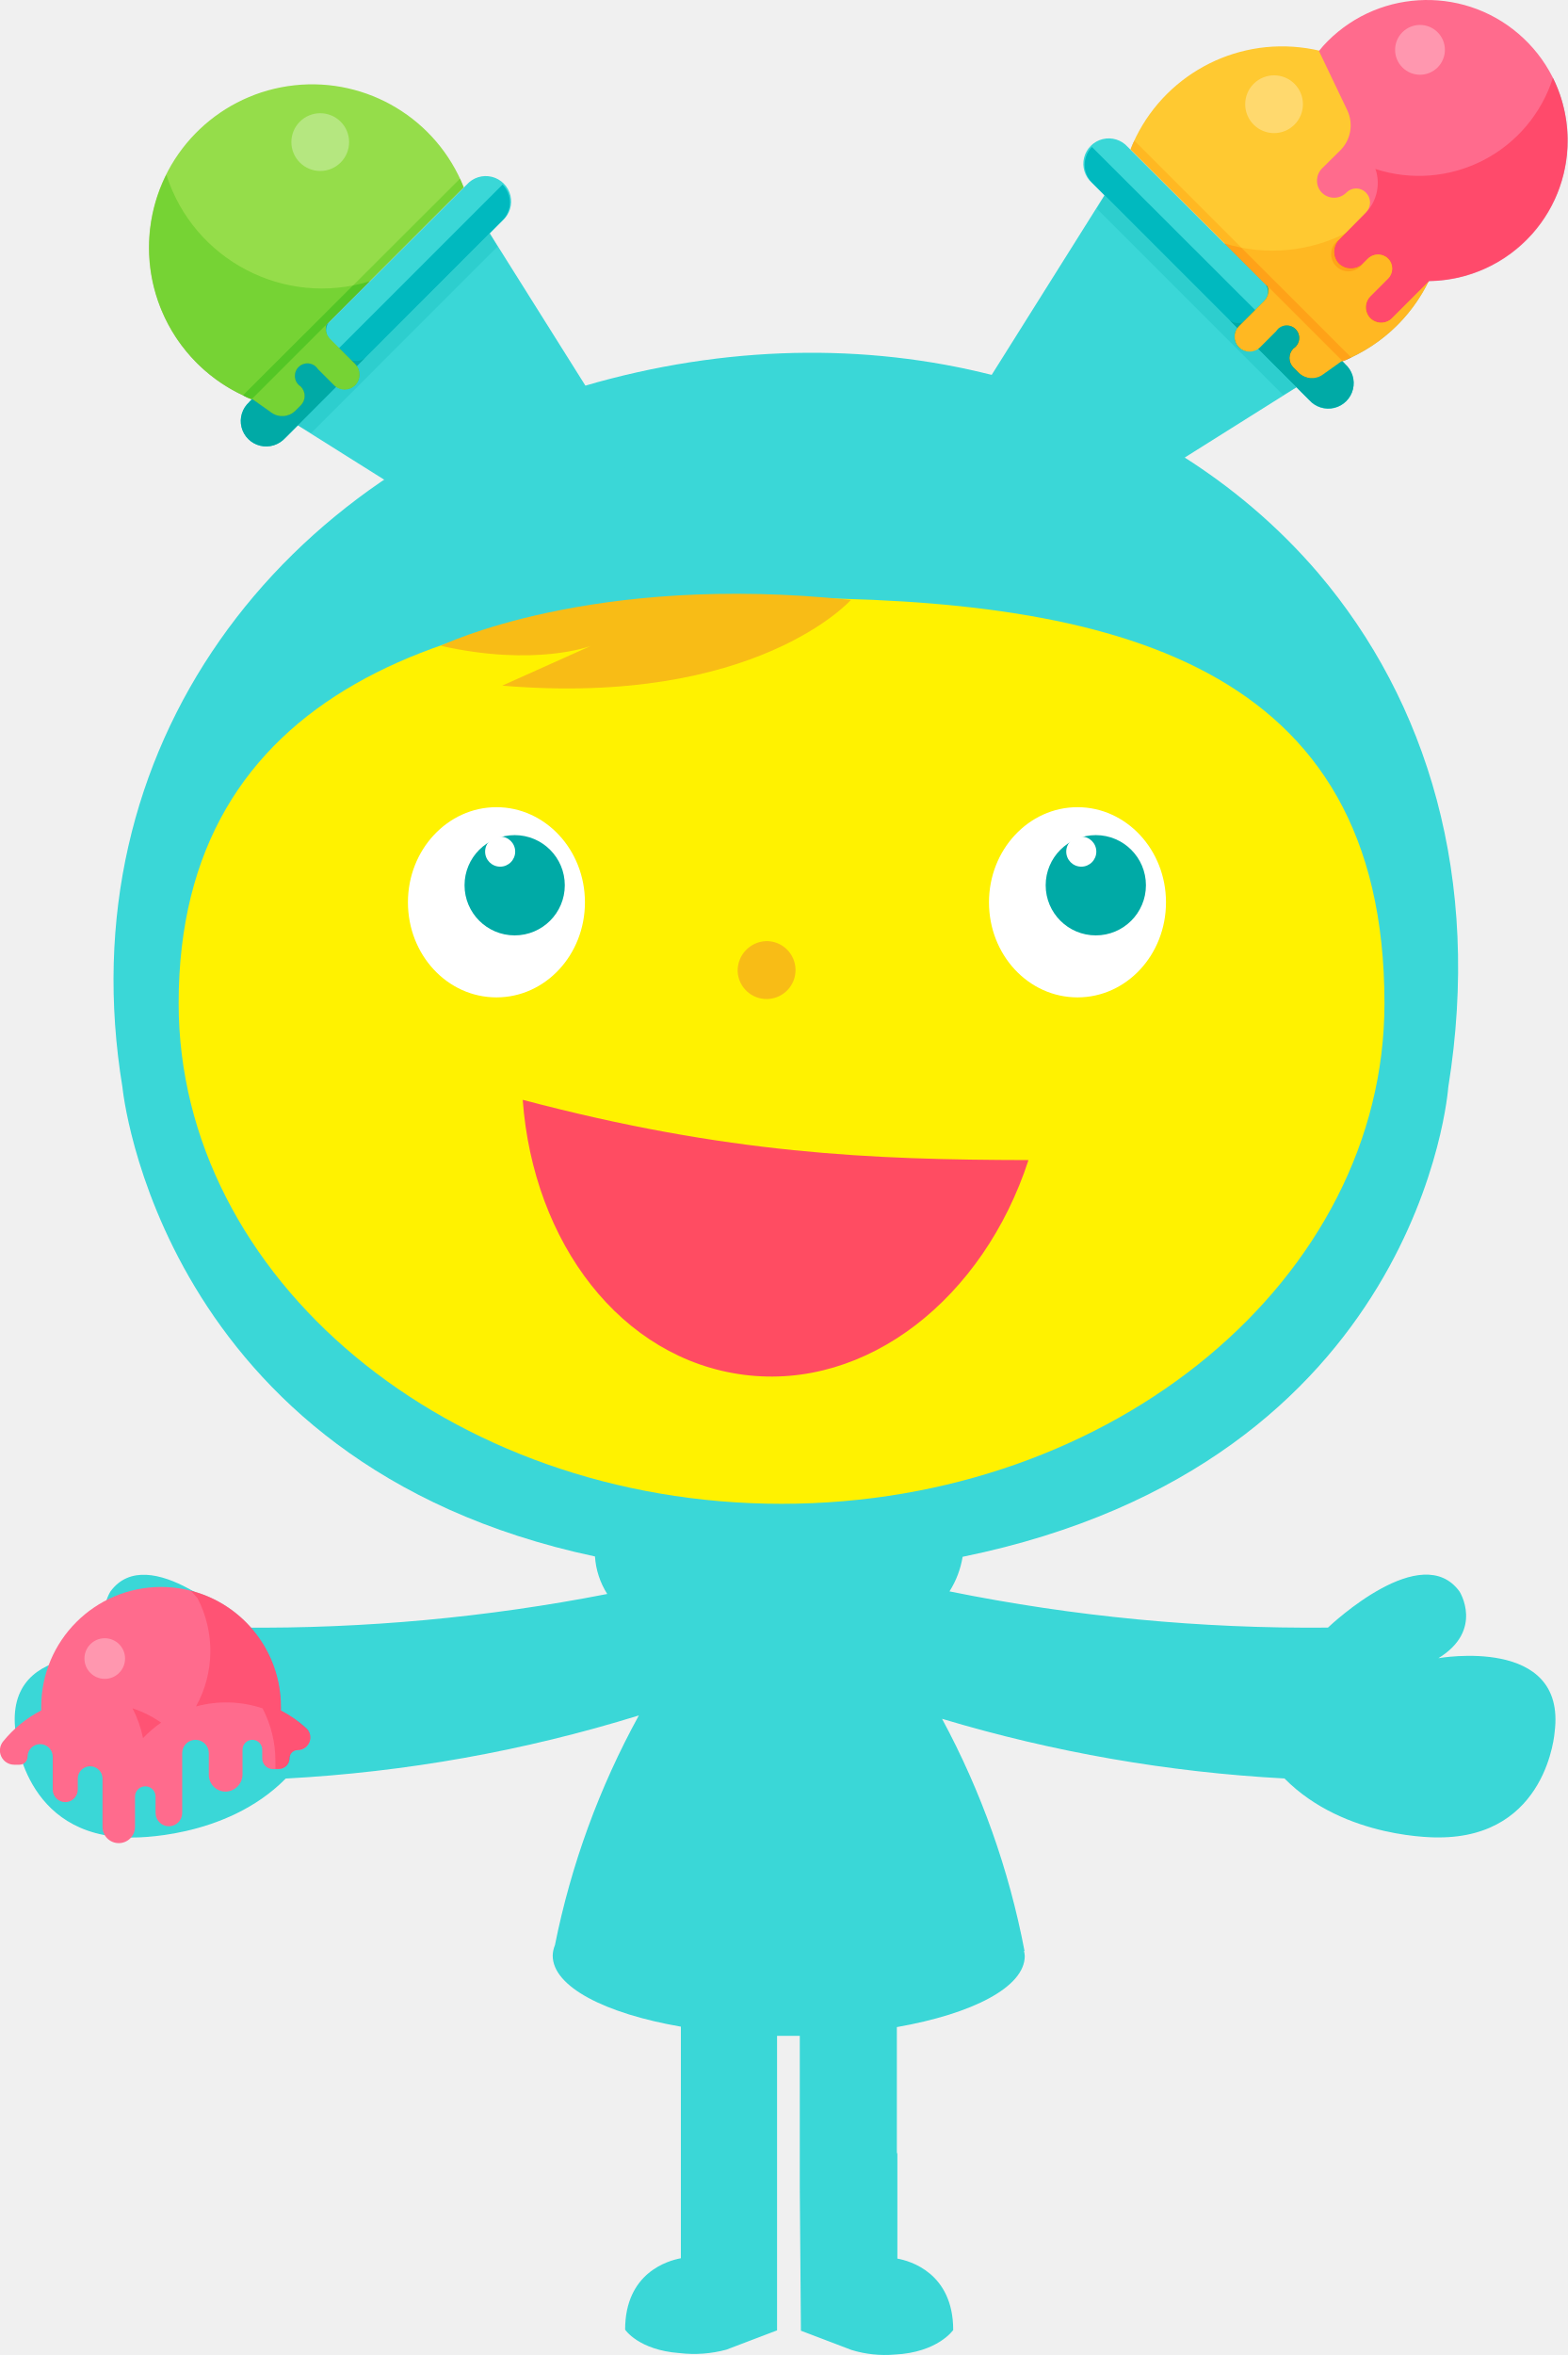
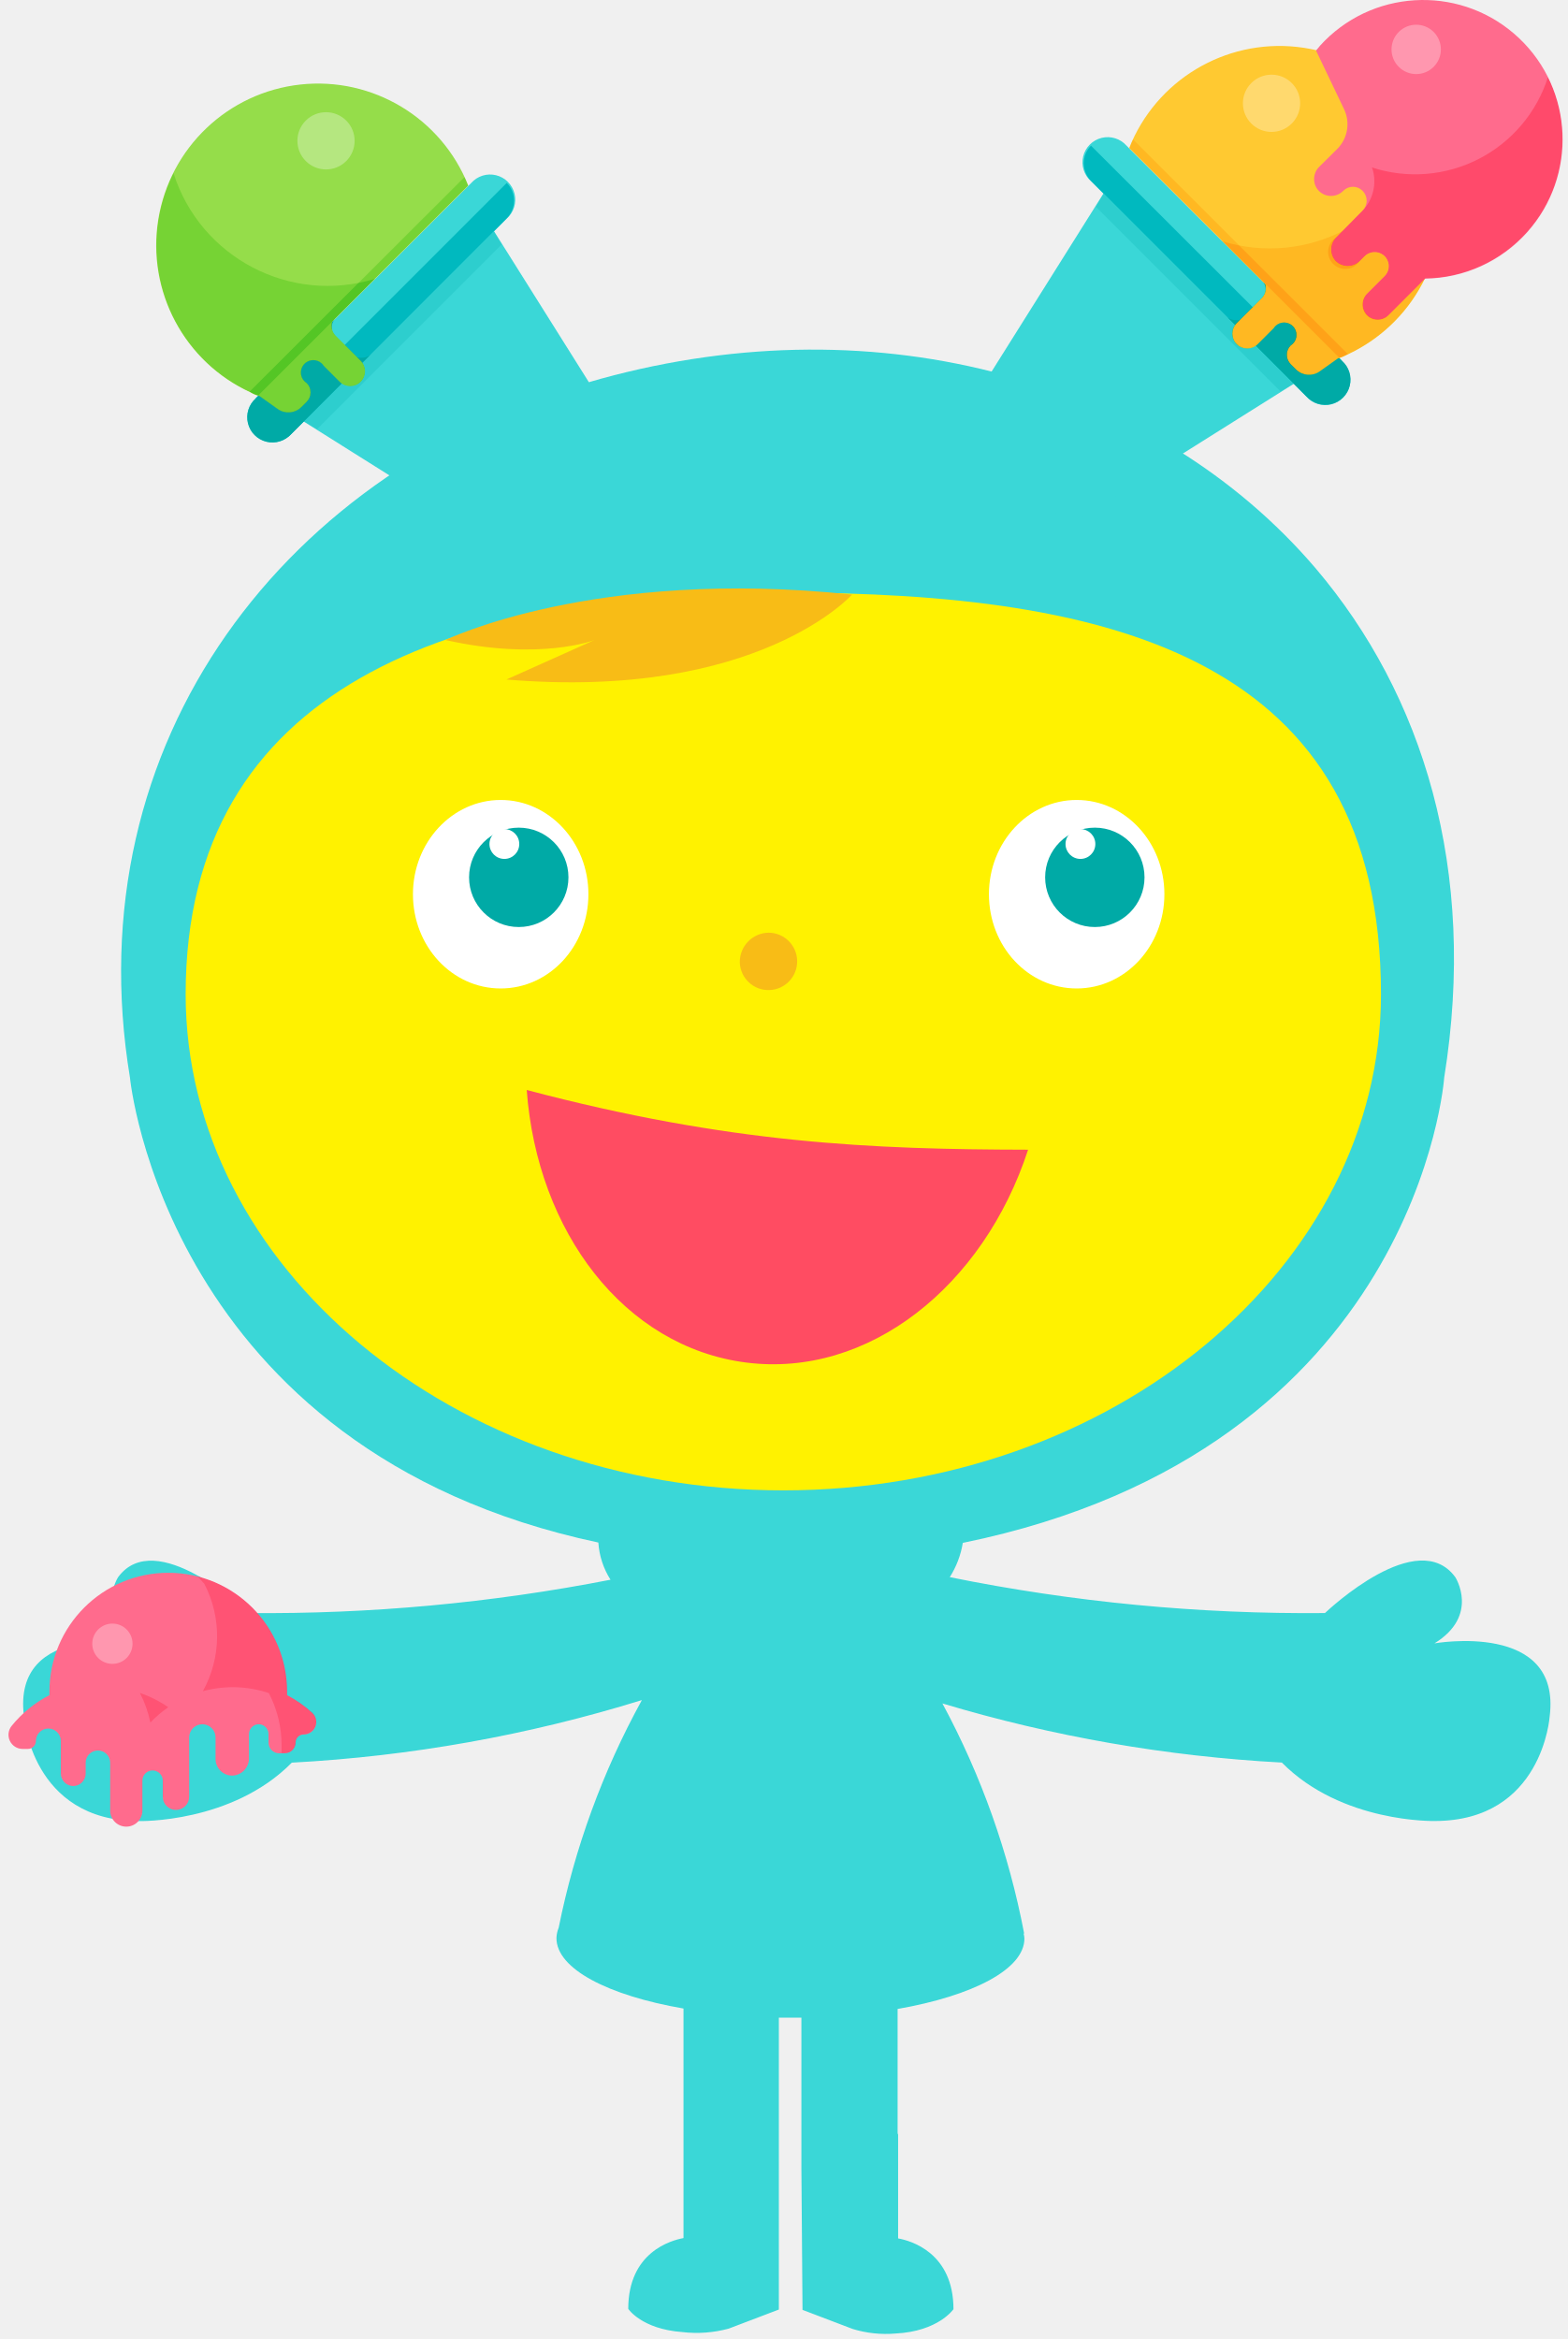
- <svg xmlns="http://www.w3.org/2000/svg" viewBox="0 0 181.38 272.41">
-   <defs>
-     <style>.cls-1{isolation:isolate;}.cls-2{fill:#3ad7d7;}.cls-3{fill:#fff200;}.cls-12,.cls-4{fill:#fff;}.cls-5{fill:#00aaa6;}.cls-6{fill:#f8bc16;}.cls-7{fill:#ff4c62;}.cls-13,.cls-17,.cls-8{fill:#231f20;}.cls-12,.cls-16,.cls-8{opacity:0.3;}.cls-13,.cls-16,.cls-8{mix-blend-mode:overlay;}.cls-9{fill:#00b9bf;}.cls-10{fill:#641803;}.cls-11{fill:#ffc931;}.cls-13{opacity:0.4;}.cls-14{fill:#ff6b8d;}.cls-15{fill:#95dd4a;}</style>
-   </defs>
-   <g class="cls-1">
-     <g id="Layer_2" data-name="Layer 2">
-       <g id="Layer_1-2" data-name="Layer 1">
-         <path class="cls-2" d="M166.43,191.81c5.29-3.25,2.44-7.72,2.44-7.72-4.37-6-14.73,3.72-15.22,4.18a210.59,210.59,0,0,1-43.79-4.19,10.72,10.72,0,0,0,1.52-4c53.14-10.86,56.19-54.31,56.19-54.31,3.9-24.23-2.46-44.67-15-59.43C134,44.59,101.86,35.19,69.09,44.22,32.38,54.35,7.68,86.5,14.17,125.78c0,0,4.17,43.53,54.67,54.26a9.22,9.22,0,0,0,1.42,4.34A210.43,210.43,0,0,1,28,188.27c-.49-.46-10.85-10.14-15.22-4.18,0,0-2.85,4.47,2.44,7.72,0,0-14.87-2.65-13.42,8.54,0,0,.81,12.2,13.42,12.2,0,0,10.85.27,17.84-6.82a168.56,168.56,0,0,0,40.86-7.3A93.16,93.16,0,0,0,64.21,225a3.38,3.38,0,0,0-.26,1.21c0,3.58,6,6.69,14.83,8.22v18.57h0v8.22c-1.47.27-6.45,1.66-6.45,8.26,0,0,1.55,2.36,6.3,2.71a14.29,14.29,0,0,0,5.42-.4l5.86-2.23V259.38l0-6.33h0v-1.21l0-2.95,0,0V235.49h2.63v13.38l0-.06,0,4.23h0l.13,16.56,5.86,2.23a13.21,13.21,0,0,0,5,.53c5-.25,6.76-2.84,6.76-2.84,0-6.6-5-8-6.46-8.26V248.91a.59.59,0,0,1-.06.25V234.48c8.79-1.54,14.8-4.64,14.8-8.22a3.17,3.17,0,0,0-.09-.59h.06A93.42,93.42,0,0,0,109,198.82a169.28,169.28,0,0,0,39.62,6.9c7,7.09,17.84,6.82,17.84,6.82,12.6,0,13.42-12.2,13.42-12.2C181.29,189.16,166.43,191.81,166.43,191.81Z" />
-         <path class="cls-3" d="M160.19,116.05c0,31.76-31.23,57.9-69.76,57.9s-69.76-26.14-69.76-57.9c0-36,31.24-46.88,69.76-46.88S160.19,76.75,160.19,116.05Z" />
-         <path class="cls-4" d="M114.43,104.37c0,6.08,4.56,11,10.24,11s10.24-4.93,10.24-11-4.59-11-10.24-11S114.43,98.3,114.43,104.37Z" />
-         <circle class="cls-5" cx="126.79" cy="102.4" r="5.8" />
-         <circle class="cls-4" cx="125.11" cy="98.51" r="1.74" />
-         <path class="cls-4" d="M47.2,104.37c0,6.08,4.56,11,10.24,11s10.24-4.93,10.24-11-4.59-11-10.24-11S47.2,98.3,47.2,104.37Z" />
-         <circle class="cls-5" cx="59.55" cy="102.4" r="5.8" />
-         <circle class="cls-4" cx="57.87" cy="98.51" r="1.74" />
-         <path class="cls-6" d="M85.35,112.36a3.35,3.35,0,1,0,3.34-3.5A3.42,3.42,0,0,0,85.35,112.36Z" />
-         <path class="cls-7" d="M119,134.19c-5.22,16-18.68,26.66-32.91,24.84s-24.39-15.25-25.61-31.81C84.23,133.5,100.82,134.15,119,134.19Z" />
-         <path class="cls-6" d="M98.45,69.4s-11,12.38-40.34,9.91l10.26-4.6S62,77.18,51,74.7C51,74.7,68.37,66.21,98.45,69.4Z" />
-         <path class="cls-2" d="M141.14,31.46l-12.69-9.92L111.8,48.05c-1.11,1.86,10.89,13.85,12.75,12.75l26.51-16.66Z" />
-         <polygon class="cls-8" points="128.45 21.54 126.91 24.14 148.46 45.69 151.06 44.14 149.68 42.38 130.22 22.91 128.45 21.54" />
-         <path class="cls-2" d="M155.64,42.11,130.49,17a2.94,2.94,0,1,0-4.15,4.15l25.14,25.14a2.94,2.94,0,1,0,4.15-4.15Z" />
-         <path class="cls-9" d="M126.34,21.11l25.14,25.14a2.94,2.94,0,0,0,4.15,0L126.34,17A2.94,2.94,0,0,0,126.34,21.11Z" />
-         <path class="cls-5" d="M155.64,42.11l-9.3-9.3c.75.75.44,2.3-.71,3.44s-2.69,1.46-3.44.71l9.3,9.3a2.94,2.94,0,1,0,4.15-4.15Z" />
-         <path class="cls-10" d="M164.85,13.38a19.68,19.68,0,0,0-2.4-3.29,20,20,0,0,0-4.73-3.85Z" />
-         <path class="cls-11" d="M156.21,41.41a18.88,18.88,0,1,0-25.41-24.13l15.86,15.86a1.63,1.63,0,0,1-.39,1.66l-2.92,2.92a1.73,1.73,0,0,0,2.45,2.45l1.85-1.85a1.45,1.45,0,1,1,2,2,1.54,1.54,0,0,0,0,2.18l.62.62a2.15,2.15,0,0,0,2.76.23l2.15-1.53h0C155.56,41.75,155.89,41.57,156.21,41.41Z" />
-         <circle class="cls-12" cx="147.41" cy="12.05" r="3.34" transform="translate(34.66 107.77) rotate(-45)" />
-         <path class="cls-13" d="M155.33,41.77c.33-.13.65-.26,1-.41a2.94,2.94,0,0,0-.22-.25L131.25,16.27c-.15.33-.29.66-.42,1Z" />
-         <path class="cls-13" d="M156.21,41.41a18.88,18.88,0,0,0,9-25.59,18.88,18.88,0,0,1-23.59,12.32l5,5a1.63,1.63,0,0,1-.39,1.66l-2.92,2.92a1.73,1.73,0,0,0,2.45,2.45l1.85-1.85a1.45,1.45,0,1,1,2,2,1.54,1.54,0,0,0,0,2.18l.62.62a2.15,2.15,0,0,0,2.76.23l2.15-1.53h0C155.56,41.75,155.89,41.57,156.21,41.41Z" />
-         <path class="cls-14" d="M177.27,27.09A16.27,16.27,0,0,0,153.61,4.77c-.36.36-.7.74-1,1.13l3.27,6.84a4.08,4.08,0,0,1-.79,4.64L153,19.45a2,2,0,0,0-.21,2.66,2,2,0,0,0,3,.16,1.58,1.58,0,0,1,2.25,0l0,0a1.63,1.63,0,0,1,0,2.31L155,27.68a2,2,0,0,0-.1,2.78,2,2,0,0,0,2.81,0l.52-.52a1.7,1.7,0,0,1,2.27-.16,1.65,1.65,0,0,1,.12,2.44l-2,2a1.82,1.82,0,0,0-.17,2.43,1.77,1.77,0,0,0,2.62.13l4.26-4.26h0A16.22,16.22,0,0,0,177.27,27.09Z" />
-         <circle class="cls-12" cx="164.3" cy="5.76" r="2.88" transform="translate(44.05 117.87) rotate(-45)" />
-         <path class="cls-13" d="M179.68,9a16.27,16.27,0,0,1-20.56,10.54l.08.17a5,5,0,0,1-1.17,4.9l-3.11,3.11a2,2,0,1,0,2.77,2.77l.57-.57a1.65,1.65,0,0,1,2.34,2.34l-2,2a1.77,1.77,0,1,0,2.5,2.5l4.26-4.26A16.27,16.27,0,0,0,179.68,9Z" />
-         <path class="cls-2" d="M43.32,35.85,56,25.93,72.66,52.45c1.11,1.86-10.89,13.85-12.75,12.75L33.4,48.54Z" />
-         <polygon class="cls-8" points="56.01 25.93 57.56 28.53 36.01 50.09 33.4 48.54 34.78 46.77 54.25 27.31 56.01 25.93" />
-         <path class="cls-2" d="M28.83,46.5,54,21.36a2.94,2.94,0,1,1,4.15,4.15L33,50.65a2.94,2.94,0,1,1-4.15-4.15Z" />
-         <path class="cls-9" d="M58.12,25.51,33,50.65a2.94,2.94,0,0,1-4.15,0l29.3-29.3A2.94,2.94,0,0,1,58.12,25.51Z" />
-         <path class="cls-5" d="M28.83,46.5l9.3-9.3c-.75.75-.44,2.3.71,3.44s2.69,1.46,3.44.71L33,50.65a2.94,2.94,0,1,1-4.15-4.15Z" />
-         <path class="cls-15" d="M28.25,45.8A18.88,18.88,0,1,1,53.66,21.67L37.79,37.53a1.63,1.63,0,0,0,.39,1.66l2.92,2.92a1.73,1.73,0,0,1-2.45,2.45l-1.85-1.85a1.45,1.45,0,1,0-2,2,1.54,1.54,0,0,1,0,2.18l-.62.62a2.15,2.15,0,0,1-2.76.23l-2.15-1.53h0C28.91,46.15,28.57,46,28.25,45.8Z" />
-         <circle class="cls-12" cx="37.05" cy="16.44" r="3.34" transform="translate(-0.77 31.01) rotate(-45)" />
-         <path class="cls-13" d="M29.13,46.16c-.33-.13-.65-.26-1-.41a2.94,2.94,0,0,1,.22-.25L53.22,20.67c.15.33.29.66.42,1Z" />
-         <path class="cls-13" d="M28.25,45.8a18.88,18.88,0,0,1-9-25.59A18.88,18.88,0,0,0,42.8,32.53l-5,5a1.63,1.63,0,0,0,.39,1.66l2.92,2.92a1.73,1.73,0,0,1-2.45,2.45l-1.85-1.85a1.45,1.45,0,1,0-2,2,1.54,1.54,0,0,1,0,2.18l-.62.62a2.15,2.15,0,0,1-2.76.23l-2.15-1.53h0C28.91,46.15,28.57,46,28.25,45.8Z" />
-         <path class="cls-14" d="M32.51,197.85c0-.14,0-.28,0-.41a13.87,13.87,0,1,0-27.74,0c0,.13,0,.27,0,.41a13.84,13.84,0,0,0-4.41,3.59,1.65,1.65,0,0,0,1.28,2.69h.62a.93.93,0,0,0,.93-.93h0a1.45,1.45,0,0,1,1.45-1.45h0A1.45,1.45,0,0,1,6.1,203.2V207a1.46,1.46,0,0,0,1.46,1.46h0A1.46,1.46,0,0,0,9,207v-1.26a1.43,1.43,0,0,1,1.43-1.43h0a1.43,1.43,0,0,1,1.43,1.43v5.58a1.88,1.88,0,0,0,1.88,1.88h0a1.88,1.88,0,0,0,1.88-1.88v-3.5a1.19,1.19,0,0,1,1.19-1.19h0A1.19,1.19,0,0,1,18,207.84v1.87a1.54,1.54,0,0,0,1.54,1.54h0a1.54,1.54,0,0,0,1.54-1.54v-6.92a1.54,1.54,0,0,1,1.54-1.54h0a1.54,1.54,0,0,1,1.54,1.54v2.5a1.94,1.94,0,0,0,1.95,1.95h0a2,2,0,0,0,1.95-1.95v-2.9a1.14,1.14,0,0,1,1.14-1.14h0a1.14,1.14,0,0,1,1.14,1.14v1a1.25,1.25,0,0,0,1.25,1.25h.66a1.25,1.25,0,0,0,1.25-1.25h0a.94.94,0,0,1,.94-.94h0a1.46,1.46,0,0,0,1-2.54A13.75,13.75,0,0,0,32.51,197.85Z" />
-         <g class="cls-16">
-           <path class="cls-17" d="M16.55,201.05a13.33,13.33,0,0,1,2.09-1.79,13.2,13.2,0,0,0-3.31-1.66A13.2,13.2,0,0,1,16.55,201.05Z" />
-           <path class="cls-17" d="M35.43,199.87a13.75,13.75,0,0,0-2.92-2c0-.14,0-.28,0-.41A13.9,13.9,0,0,0,22.08,184l.77.86a13.25,13.25,0,0,1-.17,12.53,13.26,13.26,0,0,1,7.7.22,13.2,13.2,0,0,1,1.49,6.1c0,.3,0,.59,0,.89h.41a1.25,1.25,0,0,0,1.25-1.25.94.94,0,0,1,.94-.94A1.46,1.46,0,0,0,35.43,199.87Z" />
-         </g>
-         <circle class="cls-12" cx="12.12" cy="191.85" r="2.35" />
-       </g>
-     </g>
+ <svg xmlns="http://www.w3.org/2000/svg" viewBox="0 0 183 273">
+   <g fill="none" transform="translate(.991)">
+     <path fill="#3AD7D7" d="M166.439 191.81c5.29-3.25 2.44-7.72 2.44-7.72-4.37-6-14.73 3.72-15.22 4.18a210.59 210.59 0 0 1-43.79-4.19 10.72 10.72 0 0 0 1.52-4c53.14-10.86 56.19-54.31 56.19-54.31 3.9-24.23-2.46-44.67-15-59.43-18.57-21.75-50.71-31.15-83.48-22.12-36.71 10.13-61.41 42.28-54.92 81.56 0 0 4.17 43.53 54.67 54.26a9.22 9.22 0 0 0 1.42 4.34 210.43 210.43 0 0 1-42.26 3.89c-.49-.46-10.85-10.14-15.22-4.18 0 0-2.85 4.47 2.44 7.72 0 0-14.87-2.65-13.42 8.54 0 0 .81 12.2 13.42 12.2 0 0 10.85.27 17.84-6.82a168.56 168.56 0 0 0 40.86-7.3 93.16 93.16 0 0 0-9.71 26.57 3.38 3.38 0 0 0-.26 1.21c0 3.58 6 6.69 14.83 8.22v26.79c-1.47.27-6.45 1.66-6.45 8.26 0 0 1.55 2.36 6.3 2.71a14.29 14.29 0 0 0 5.42-.4l5.86-2.23v-34.07h2.63v13.38-.06 4.23l.13 16.56 5.86 2.23a13.21 13.21 0 0 0 5 .53c5-.25 6.76-2.84 6.76-2.84 0-6.6-5-8-6.46-8.26v-12.35a.59.59 0 0 1-.06.25v-14.68c8.79-1.54 14.8-4.64 14.8-8.22a3.17 3.17 0 0 0-.09-.59h.06a93.42 93.42 0 0 0-9.54-26.85 169.28 169.28 0 0 0 39.62 6.9c7 7.09 17.84 6.82 17.84 6.82 12.6 0 13.42-12.2 13.42-12.2 1.41-11.18-13.45-8.53-13.45-8.53Z" />
+     <path fill="#FFF200" d="M160.199 116.05c0 31.76-31.23 57.9-69.76 57.9s-69.76-26.14-69.76-57.9c0-36 31.24-46.88 69.76-46.88 38.52 0 69.76 7.58 69.76 46.88Z" />
+     <path fill="#FFF" d="M114.439 104.37c0 6.08 4.56 11 10.24 11 5.68 0 10.24-4.93 10.24-11s-4.59-11-10.24-11-10.24 4.93-10.24 11Z" />
+     <circle cx="126.799" cy="102.4" r="5.8" fill="#00AAA6" />
+     <circle cx="125.119" cy="98.51" r="1.74" fill="#FFF" />
+     <path fill="#FFF" d="M47.209 104.37c0 6.08 4.56 11 10.24 11 5.68 0 10.24-4.93 10.24-11s-4.59-11-10.24-11-10.24 4.93-10.24 11Z" />
+     <circle cx="59.559" cy="102.4" r="5.8" fill="#00AAA6" />
+     <circle cx="57.879" cy="98.51" r="1.74" fill="#FFF" />
+     <path fill="#F8BC16" d="M85.359 112.36a3.35 3.35 0 1 0 3.34-3.5 3.42 3.42 0 0 0-3.34 3.5Z" />
+     <path fill="#FF4C62" d="M119.009 134.19c-5.22 16-18.68 26.66-32.91 24.84-14.23-1.82-24.39-15.25-25.61-31.81 23.75 6.28 40.34 6.93 58.52 6.97Z" />
+     <path fill="#F8BC16" d="M98.459 69.4s-11 12.38-40.34 9.91l10.26-4.6s-6.37 2.47-17.37-.01c0 0 17.37-8.49 47.45-5.3Z" />
+     <path fill="#3AD7D7" d="m141.149 31.46-12.69-9.92-16.65 26.51c-1.11 1.86 10.89 13.85 12.75 12.75l26.51-16.66-9.92-12.68Z" />
+     <path fill="#231F20" d="m128.459 21.54-1.54 2.6 21.55 21.55 2.6-1.55-1.38-1.76-19.46-19.47-1.77-1.37z" opacity=".3" style="mix-blend-mode:overlay" />
+     <path fill="#3AD7D7" d="M155.649 42.11 130.499 17a2.94 2.94 0 1 0-4.15 4.15l25.14 25.14a2.94 2.94 0 1 0 4.15-4.15l.01-.03Z" />
+     <path fill="#00B9BF" d="m126.349 21.11 25.14 25.14a2.94 2.94 0 0 0 4.15 0L126.349 17a2.94 2.94 0 0 0 0 4.11Z" />
+     <path fill="#00AAA6" d="m155.649 42.11-9.3-9.3c.75.75.44 2.3-.71 3.44-1.15 1.14-2.69 1.46-3.44.71l9.3 9.3a2.94 2.94 0 1 0 4.15-4.15Z" />
+     <path fill="#641803" d="M164.859 13.38a19.68 19.68 0 0 0-2.4-3.29 20 20 0 0 0-4.73-3.85l7.13 7.14Z" />
+     <path fill="#FFC931" d="M156.219 41.41a18.88 18.88 0 1 0-25.41-24.13l15.86 15.86a1.63 1.63 0 0 1-.39 1.66l-2.92 2.92a1.732 1.732 0 1 0 2.45 2.45l1.85-1.85a1.45 1.45 0 1 1 2 2 1.54 1.54 0 0 0 0 2.18l.62.62a2.15 2.15 0 0 0 2.76.23l2.15-1.53c.38-.07.71-.25 1.03-.41Z" />
+     <circle cx="147.424" cy="12.056" r="3.34" fill="#FFF" opacity=".3" transform="rotate(-45 147.424 12.056)" />
+     <path fill="#231F20" d="M155.339 41.77c.33-.13.65-.26 1-.41a2.94 2.94 0 0 0-.22-.25l-24.86-24.84c-.15.33-.29.66-.42 1l24.5 24.5Z" opacity=".4" style="mix-blend-mode:overlay" />
+     <path fill="#231F20" d="M156.219 41.41a18.88 18.88 0 0 0 9-25.59c-3.14 9.893-13.677 15.396-23.59 12.32l5 5a1.63 1.63 0 0 1-.39 1.66l-2.92 2.92a1.732 1.732 0 0 0 2.45 2.45l1.85-1.85a1.45 1.45 0 1 1 2 2 1.54 1.54 0 0 0 0 2.18l.62.62a2.15 2.15 0 0 0 2.76.23l2.15-1.53c.42-.07.75-.25 1.07-.41Z" opacity=".4" style="mix-blend-mode:overlay" />
+     <path fill="#FF6B8D" d="M177.279 27.09c5.855-6.575 5.418-16.614-.986-22.655s-16.451-5.893-22.674.335c-.36.36-.7.74-1 1.13l3.27 6.84a4.08 4.08 0 0 1-.79 4.64l-2.09 2.07a2 2 0 0 0-.21 2.66 2 2 0 0 0 3 .16 1.58 1.58 0 0 1 2.25 0 1.63 1.63 0 0 1 0 2.31l-3.04 3.1a2 2 0 0 0-.1 2.78 2 2 0 0 0 2.81 0l.52-.52a1.7 1.7 0 0 1 2.27-.16 1.65 1.65 0 0 1 .12 2.44l-2 2a1.82 1.82 0 0 0-.17 2.43 1.77 1.77 0 0 0 2.62.13l4.26-4.26a16.22 16.22 0 0 0 11.94-5.43Z" />
+     <circle cx="164.31" cy="5.766" r="2.88" fill="#FFF" opacity=".3" transform="rotate(-45 164.31 5.766)" />
+     <path fill="#231F20" d="M179.689 9a16.27 16.27 0 0 1-20.56 10.54l.08.17a5 5 0 0 1-1.17 4.9l-3.11 3.11a2 2 0 1 0 2.77 2.77l.57-.57a1.655 1.655 0 1 1 2.34 2.34l-2 2a1.77 1.77 0 1 0 2.5 2.5l4.26-4.26A16.27 16.27 0 0 0 179.689 9Z" opacity=".4" style="mix-blend-mode:overlay" />
+     <path fill="#3AD7D7" d="m43.329 35.85 12.68-9.92 16.66 26.52c1.11 1.86-10.89 13.85-12.75 12.75l-26.51-16.66 9.92-12.69Z" />
+     <path fill="#231F20" d="m56.019 25.93 1.55 2.6-21.55 21.56-2.61-1.55 1.38-1.77 19.47-19.46 1.76-1.38z" opacity=".3" style="mix-blend-mode:overlay" />
+     <path fill="#3AD7D7" d="m28.839 46.5 25.17-25.14a2.94 2.94 0 1 1 4.15 4.15l-25.15 25.14a2.94 2.94 0 1 1-4.15-4.15h-.02Z" />
+     <path fill="#00B9BF" d="m58.129 25.51-25.12 25.14a2.94 2.94 0 0 1-4.15 0l29.3-29.3a2.94 2.94 0 0 1-.03 4.16Z" />
+     <path fill="#00AAA6" d="m28.839 46.5 9.3-9.3c-.75.75-.44 2.3.71 3.44 1.15 1.14 2.69 1.46 3.44.71l-9.28 9.3a2.94 2.94 0 1 1-4.15-4.15h-.02Z" />
+     <path fill="#95DD4A" d="M28.259 45.8a18.88 18.88 0 1 1 25.41-24.13l-15.87 15.86a1.63 1.63 0 0 0 .39 1.66l2.92 2.92a1.732 1.732 0 0 1-2.45 2.45l-1.85-1.85a1.45 1.45 0 1 0-2 2 1.54 1.54 0 0 1 0 2.18l-.62.62a2.15 2.15 0 0 1-2.76.23l-2.15-1.53c-.36-.06-.7-.21-1.02-.41Z" />
+     <circle cx="37.062" cy="16.436" r="3.34" fill="#FFF" opacity=".3" transform="rotate(-45 37.062 16.436)" />
+     <path fill="#231F20" d="M29.139 46.16c-.33-.13-.65-.26-1-.41a2.94 2.94 0 0 1 .22-.25l24.87-24.83c.15.33.29.66.42 1l-24.51 24.49Z" opacity=".4" style="mix-blend-mode:overlay" />
+     <path fill="#231F20" d="M28.259 45.8a18.88 18.88 0 0 1-9-25.59c3.14 9.872 13.65 15.37 23.55 12.32l-5 5a1.63 1.63 0 0 0 .39 1.66l2.92 2.92a1.732 1.732 0 0 1-2.45 2.45l-1.85-1.85a1.45 1.45 0 1 0-2 2 1.54 1.54 0 0 1 0 2.18l-.62.62a2.15 2.15 0 0 1-2.76.23l-2.15-1.53c-.37-.06-.71-.21-1.03-.41Z" opacity=".4" style="mix-blend-mode:overlay" />
+     <path fill="#FF6B8D" d="M32.519 197.85v-.41c0-7.66-6.21-13.87-13.87-13.87-7.66 0-13.87 6.21-13.87 13.87v.41a13.84 13.84 0 0 0-4.41 3.59 1.65 1.65 0 0 0 1.28 2.69h.62a.93.93 0 0 0 .93-.93c0-.8.65-1.45 1.45-1.45a1.45 1.45 0 0 1 1.46 1.45v3.8c0 .806.654 1.46 1.46 1.46a1.46 1.46 0 0 0 1.44-1.46v-1.26a1.43 1.43 0 0 1 2.86 0v5.58a1.88 1.88 0 0 0 3.76 0v-3.5a1.19 1.19 0 1 1 2.38.02v1.87a1.54 1.54 0 0 0 3.08 0v-6.92a1.54 1.54 0 1 1 3.08 0v2.5a1.94 1.94 0 0 0 1.95 1.95 2 2 0 0 0 1.95-1.95v-2.9a1.14 1.14 0 1 1 2.28 0v1c0 .69.56 1.25 1.25 1.25h.66c.69 0 1.25-.56 1.25-1.25 0-.52.42-.94.94-.94a1.46 1.46 0 0 0 1-2.54 13.75 13.75 0 0 0-2.93-2.06Z" />
+     <path fill="#231F20" d="M16.559 201.05a13.33 13.33 0 0 1 2.09-1.79 13.2 13.2 0 0 0-3.31-1.66 13.2 13.2 0 0 1 1.22 3.45Zm18.88-1.18a13.75 13.75 0 0 0-2.92-2v-.41A13.9 13.9 0 0 0 22.089 184l.77.86a13.25 13.25 0 0 1-.17 12.53 13.26 13.26 0 0 1 7.7.22 13.2 13.2 0 0 1 1.49 6.1v.89h.41c.69 0 1.25-.56 1.25-1.25 0-.52.42-.94.94-.94a1.46 1.46 0 0 0 .96-2.54Z" opacity=".3" style="mix-blend-mode:overlay" />
+     <circle cx="12.129" cy="191.85" r="2.35" fill="#FFF" opacity=".3" />
  </g>
</svg>
